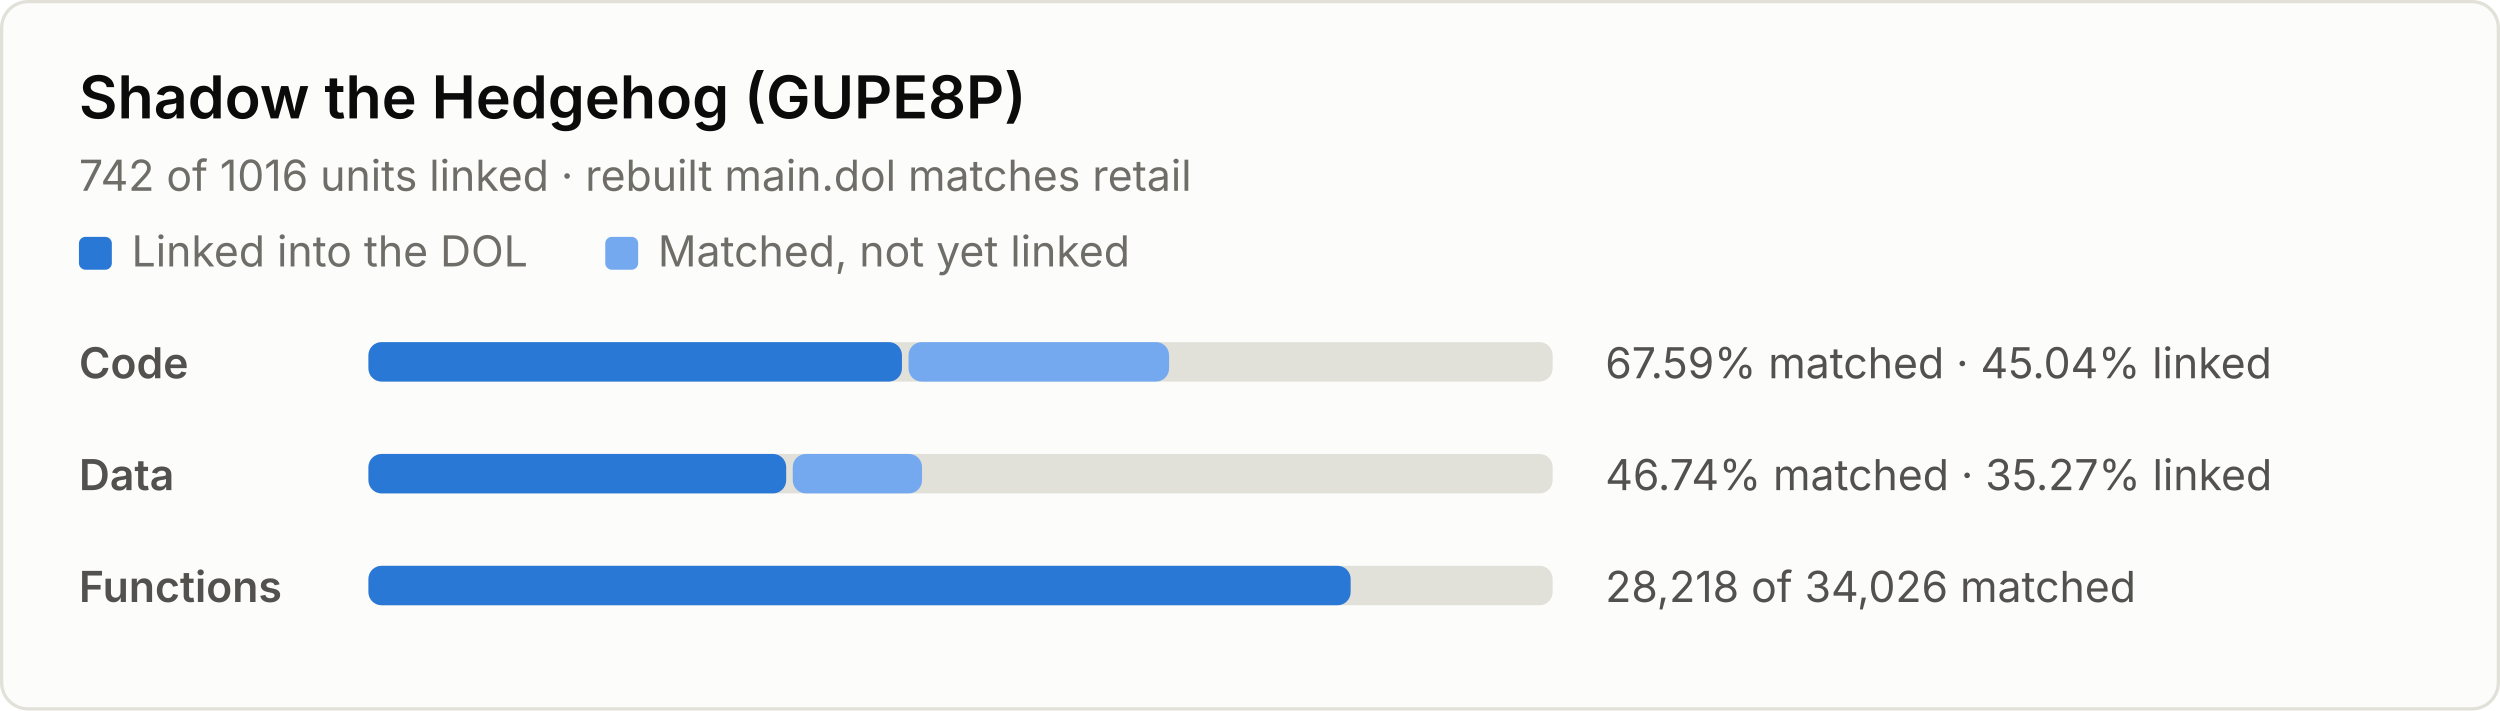
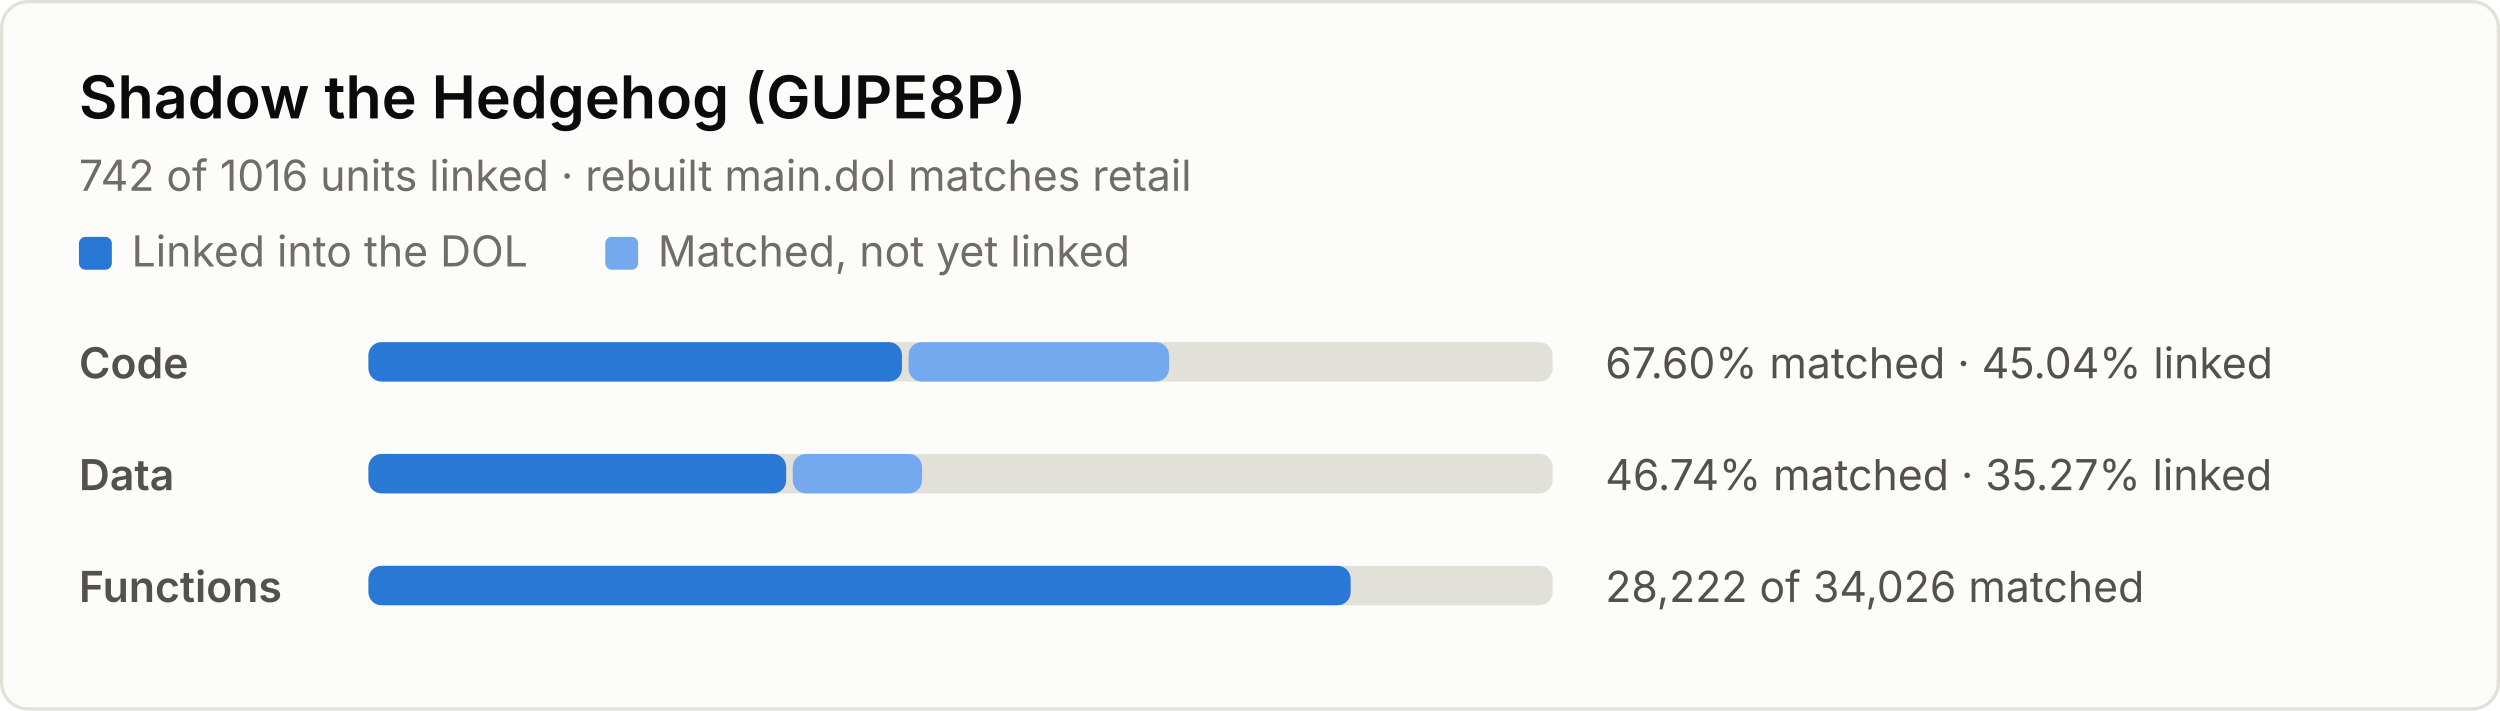
- <svg xmlns="http://www.w3.org/2000/svg" width="760" height="216" viewBox="0 0 760 216" role="img" aria-label="Decompilation progress: 67.59% of code matched, 45.04% linked">
+ <svg xmlns="http://www.w3.org/2000/svg" width="760" height="216" viewBox="0 0 760 216" role="img" aria-label="Decompilation progress: 67.60% of code matched, 45.04% linked">
  <style>
.bg { fill: #fcfcfb; stroke: #e1e0d9; }
.title { fill: #0b0b0b; font: 600 18px system-ui, -apple-system, "Segoe UI", sans-serif; }
.sub, .label, .nums, .key { font: 13px system-ui, -apple-system, "Segoe UI", sans-serif; }
.sub, .key { fill: #6f6d68; }
.label { fill: #52514e; font-weight: 600; }
.nums { fill: #52514e; font-variant-numeric: tabular-nums; }
.track { fill: #e1e0d9; }
.linked { fill: #2a78d6; }
.matched { fill: #74a9f0; }
@media (prefers-color-scheme: dark) {
  .bg { fill: #1a1a19; stroke: #2c2c2a; }
  .title { fill: #f0efec; }
  .sub, .key { fill: #9a988f; }
  .label, .nums { fill: #c3c2b7; }
  .track { fill: #2c2c2a; }
  .linked { fill: #4a94ec; }
  .matched { fill: #2260b0; }
}
</style>
  <rect class="bg" x="0.5" y="0.5" width="759" height="215" rx="8" />
  <text class="title" x="24" y="36">Shadow the Hedgehog (GUPE8P)</text>
  <text class="sub" x="24" y="58">742 of 1016 units linked · rebuilt main.dol matches retail</text>
  <rect class="linked" x="24" y="72" width="10" height="10" rx="2" />
  <text class="key" x="40" y="81">Linked into the DOL</text>
  <rect class="matched" x="184" y="72" width="10" height="10" rx="2" />
  <text class="key" x="200" y="81">Matched, not yet linked</text>
  <text class="label" x="24" y="115">Code</text>
  <rect class="track" x="112" y="104" width="360" height="12" rx="4" />
  <rect class="linked" x="112" y="104" width="162.2" height="12" rx="4" />
  <rect class="matched" x="276.2" y="104" width="79.2" height="12" rx="4" />
-   <text class="nums" x="488" y="115">67.59% matched · 45.04% linked</text>
+   <text class="nums" x="488" y="115">67.60% matched · 45.04% linked</text>
  <text class="label" x="24" y="149">Data</text>
  <rect class="track" x="112" y="138" width="360" height="12" rx="4" />
  <rect class="linked" x="112" y="138" width="127.0" height="12" rx="4" />
  <rect class="matched" x="241.0" y="138" width="39.3" height="12" rx="4" />
  <text class="nums" x="488" y="149">46.74% matched · 35.27% linked</text>
  <text class="label" x="24" y="183">Functions</text>
  <rect class="track" x="112" y="172" width="360" height="12" rx="4" />
  <rect class="linked" x="112" y="172" width="298.6" height="12" rx="4" />
-   <text class="nums" x="488" y="183">28,218 of 34,026 matched</text>
+   <text class="nums" x="488" y="183">28,222 of 34,026 matched</text>
</svg>
